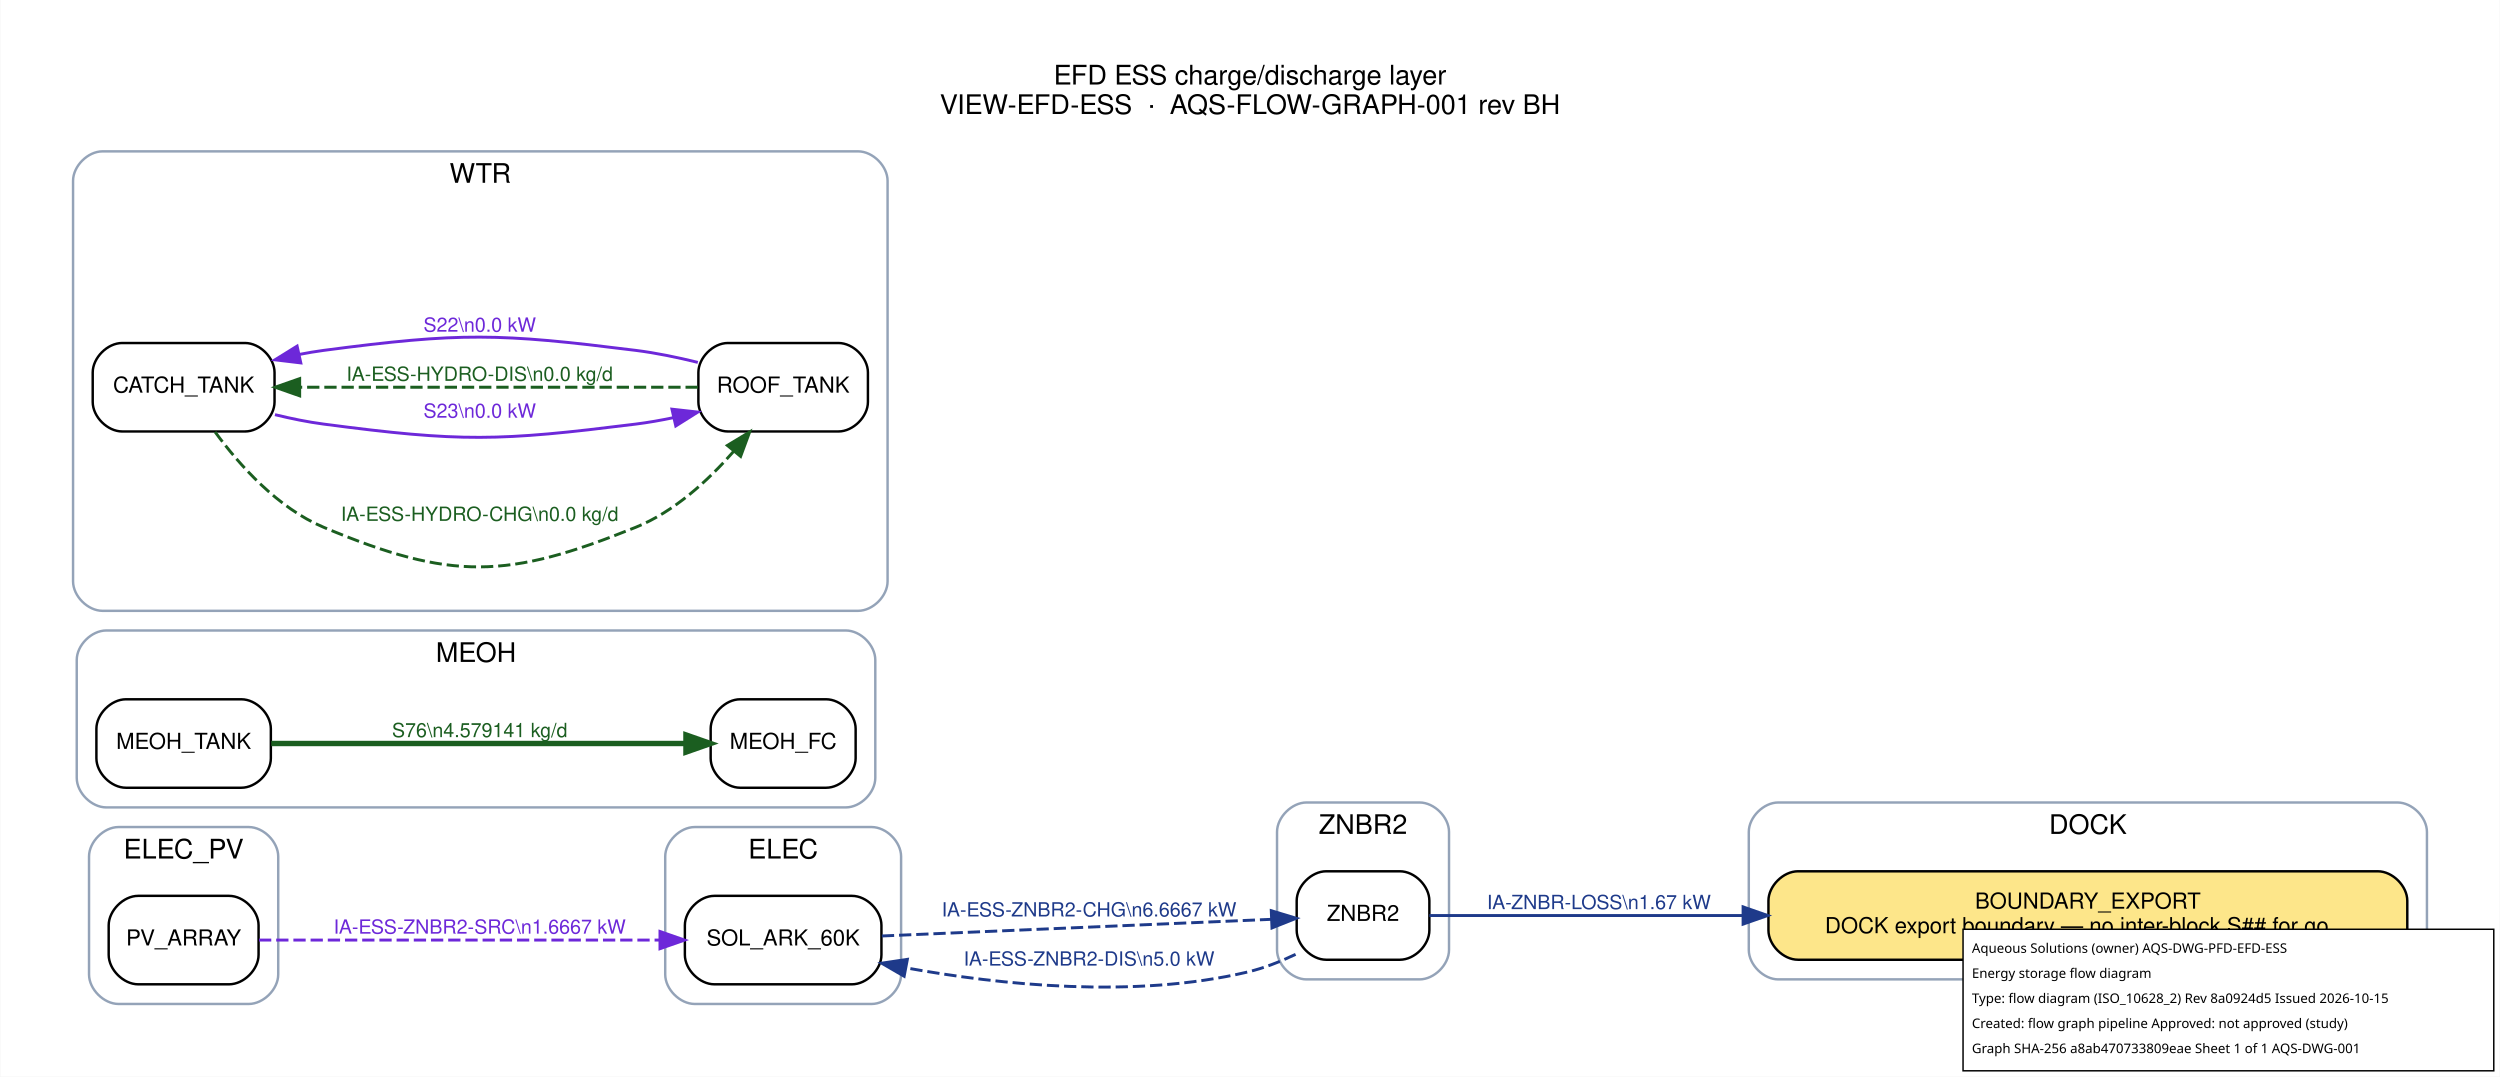
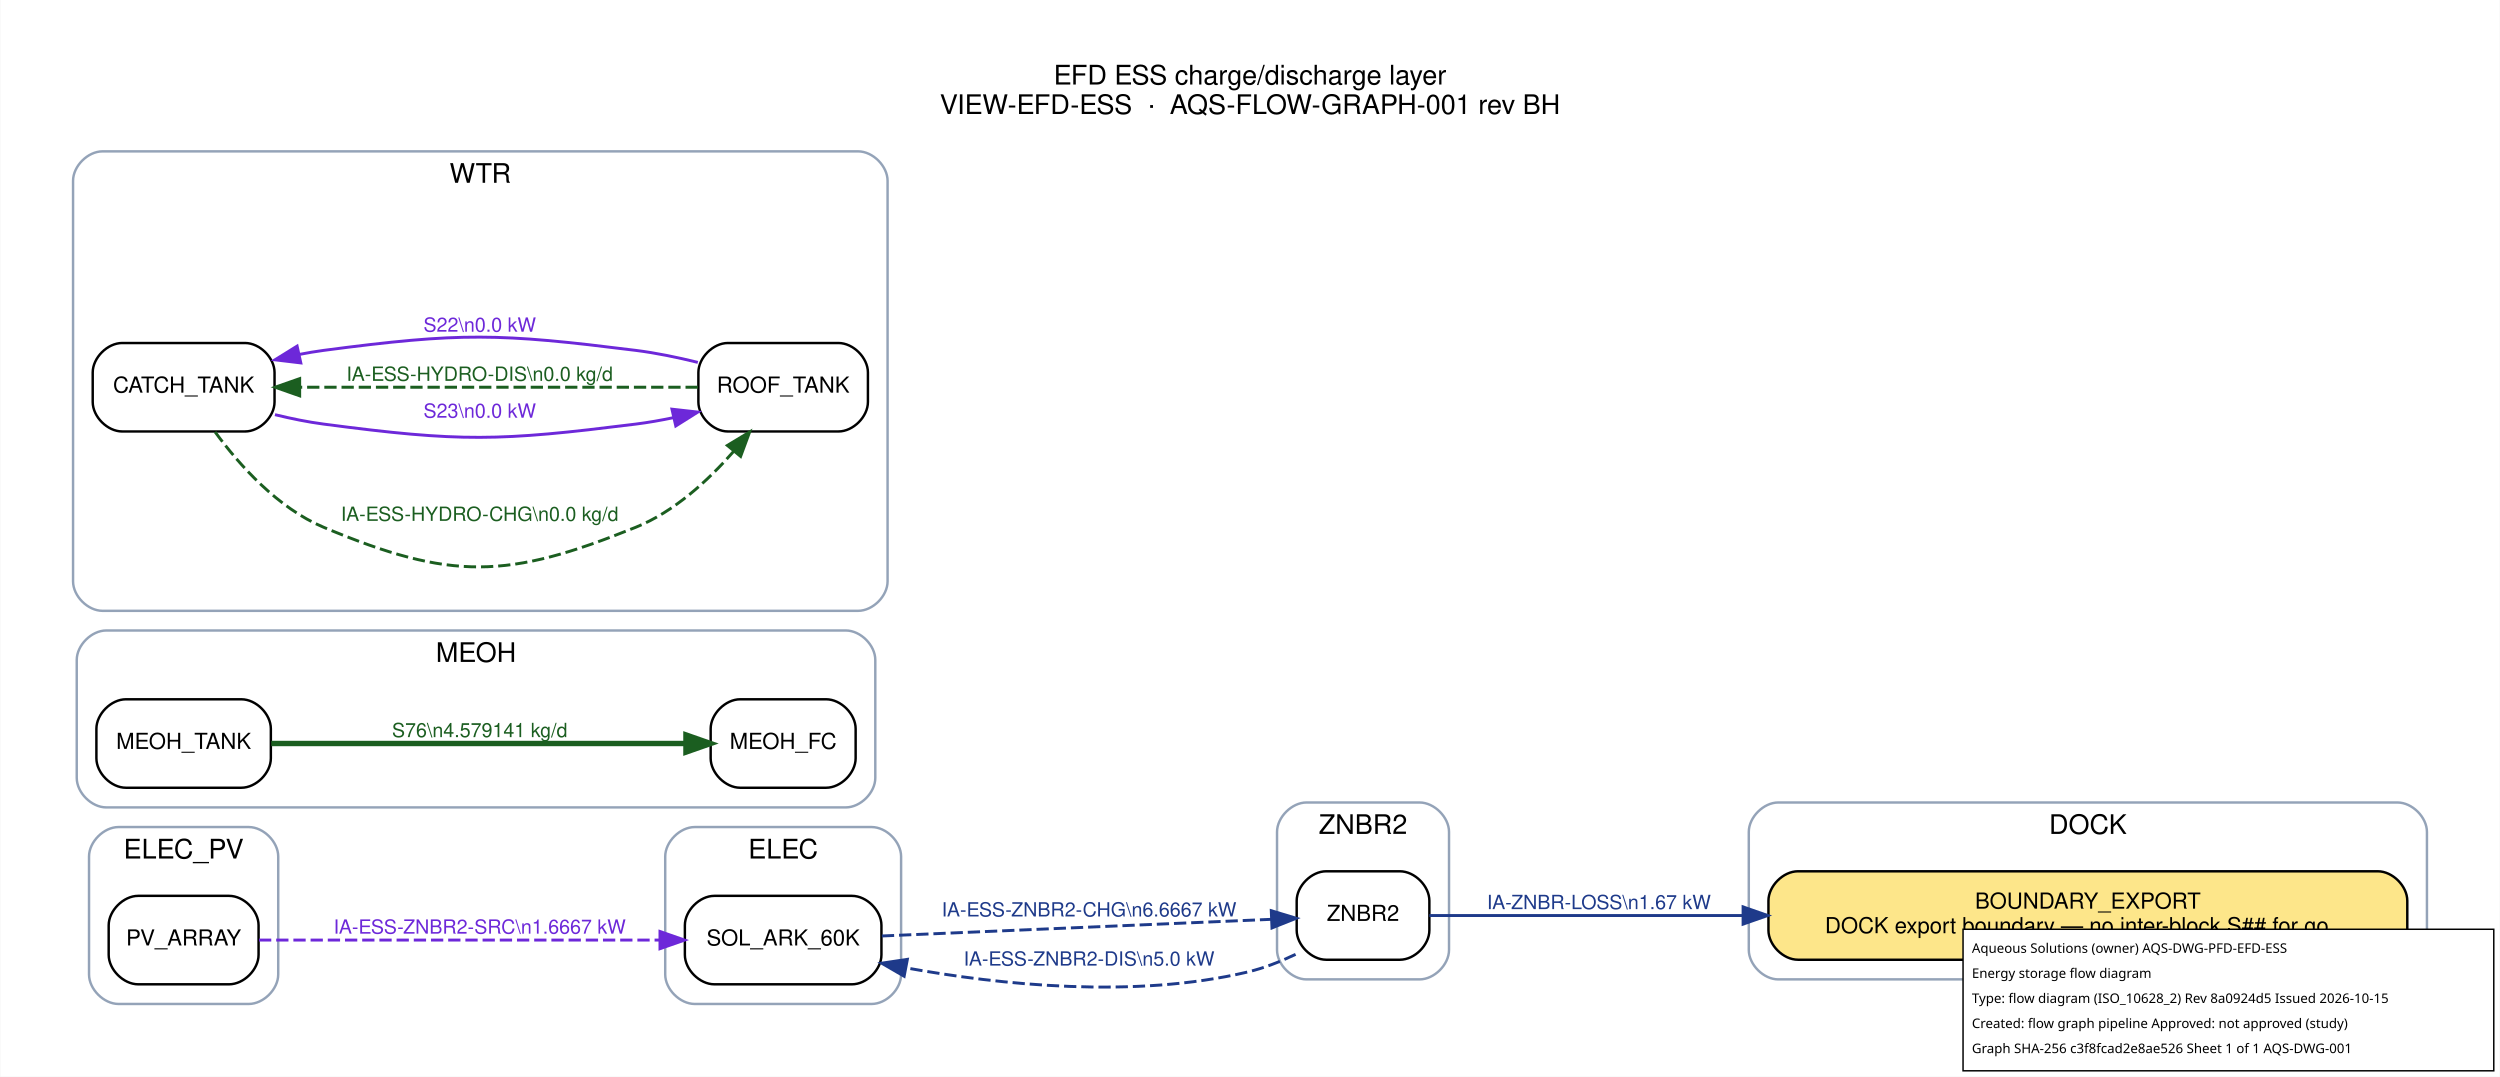
<svg xmlns="http://www.w3.org/2000/svg" width="1017pt" height="438pt" viewBox="0.00 0.00 1017.20 438.20">
  <g id="graph0" class="graph" transform="scale(1 1) rotate(0) translate(21.6 416.6)">
    <polygon fill="white" stroke="transparent" points="-21.6,21.6 -21.6,-416.6 995.6,-416.6 995.6,21.6 -21.6,21.6" />
    <text text-anchor="middle" x="487" y="-382.2" font-family="Helvetica,sans-Serif" font-size="11.00">EFD ESS charge/discharge layer</text>
    <text text-anchor="middle" x="487" y="-370.2" font-family="Helvetica,sans-Serif" font-size="11.00">VIEW-EFD-ESS  ·  AQS-FLOW-GRAPH-001 rev BH</text>
    <g id="clust1" class="cluster">
      <path fill="none" stroke="#94a3b8" d="M702,-18C702,-18 954,-18 954,-18 960,-18 966,-24 966,-30 966,-30 966,-78 966,-78 966,-84 960,-90 954,-90 954,-90 702,-90 702,-90 696,-90 690,-84 690,-78 690,-78 690,-30 690,-30 690,-24 696,-18 702,-18" />
      <text text-anchor="middle" x="828" y="-77.2" font-family="Helvetica,sans-Serif" font-size="11.00">DOCK</text>
    </g>
    <g id="clust2" class="cluster">
      <path fill="none" stroke="#94a3b8" d="M261,-8C261,-8 333,-8 333,-8 339,-8 345,-14 345,-20 345,-20 345,-68 345,-68 345,-74 339,-80 333,-80 333,-80 261,-80 261,-80 255,-80 249,-74 249,-68 249,-68 249,-20 249,-20 249,-14 255,-8 261,-8" />
      <text text-anchor="middle" x="297" y="-67.2" font-family="Helvetica,sans-Serif" font-size="11.00">ELEC</text>
    </g>
    <g id="clust3" class="cluster">
      <path fill="none" stroke="#94a3b8" d="M26.5,-8C26.5,-8 79.5,-8 79.5,-8 85.5,-8 91.5,-14 91.5,-20 91.5,-20 91.5,-68 91.5,-68 91.5,-74 85.5,-80 79.5,-80 79.5,-80 26.5,-80 26.5,-80 20.5,-80 14.5,-74 14.5,-68 14.5,-68 14.5,-20 14.5,-20 14.5,-14 20.5,-8 26.5,-8" />
      <text text-anchor="middle" x="53" y="-67.2" font-family="Helvetica,sans-Serif" font-size="11.00">ELEC_PV</text>
    </g>
    <g id="clust4" class="cluster">
      <path fill="none" stroke="#94a3b8" d="M21.5,-88C21.5,-88 322.5,-88 322.5,-88 328.5,-88 334.5,-94 334.5,-100 334.5,-100 334.5,-148 334.5,-148 334.5,-154 328.5,-160 322.5,-160 322.5,-160 21.5,-160 21.5,-160 15.5,-160 9.5,-154 9.5,-148 9.5,-148 9.5,-100 9.5,-100 9.5,-94 15.5,-88 21.5,-88" />
      <text text-anchor="middle" x="172" y="-147.2" font-family="Helvetica,sans-Serif" font-size="11.00">MEOH</text>
    </g>
    <g id="clust5" class="cluster">
      <path fill="none" stroke="#94a3b8" d="M20,-168C20,-168 327.5,-168 327.5,-168 333.5,-168 339.5,-174 339.5,-180 339.5,-180 339.5,-343 339.5,-343 339.5,-349 333.5,-355 327.5,-355 327.5,-355 20,-355 20,-355 14,-355 8,-349 8,-343 8,-343 8,-180 8,-180 8,-174 14,-168 20,-168" />
      <text text-anchor="middle" x="173.75" y="-342.2" font-family="Helvetica,sans-Serif" font-size="11.00">WTR</text>
    </g>
    <g id="clust6" class="cluster">
      <path fill="none" stroke="#94a3b8" d="M510,-18C510,-18 556,-18 556,-18 562,-18 568,-24 568,-30 568,-30 568,-78 568,-78 568,-84 562,-90 556,-90 556,-90 510,-90 510,-90 504,-90 498,-84 498,-78 498,-78 498,-30 498,-30 498,-24 504,-18 510,-18" />
      <text text-anchor="middle" x="533" y="-77.2" font-family="Helvetica,sans-Serif" font-size="11.00">ZNBR2</text>
    </g>
    <g id="node1" class="node">
      <path fill="#fde68a" stroke="black" d="M946,-62C946,-62 710,-62 710,-62 704,-62 698,-56 698,-50 698,-50 698,-38 698,-38 698,-32 704,-26 710,-26 710,-26 946,-26 946,-26 952,-26 958,-32 958,-38 958,-38 958,-50 958,-50 958,-56 952,-62 946,-62" />
      <text text-anchor="middle" x="828" y="-46.8" font-family="Helvetica,sans-Serif" font-size="9.00">BOUNDARY_EXPORT</text>
      <text text-anchor="middle" x="828" y="-36.8" font-family="Helvetica,sans-Serif" font-size="9.00">DOCK export boundary — no inter-block S## for go…</text>
    </g>
    <g id="node2" class="node">
      <path fill="#ffffff" stroke="black" d="M325,-52C325,-52 269,-52 269,-52 263,-52 257,-46 257,-40 257,-40 257,-28 257,-28 257,-22 263,-16 269,-16 269,-16 325,-16 325,-16 331,-16 337,-22 337,-28 337,-28 337,-40 337,-40 337,-46 331,-52 325,-52" />
      <text text-anchor="middle" x="297" y="-31.8" font-family="Helvetica,sans-Serif" font-size="9.00">SOL_ARK_60K</text>
    </g>
    <g id="node8" class="node">
      <path fill="#ffffff" stroke="black" d="M548,-62C548,-62 518,-62 518,-62 512,-62 506,-56 506,-50 506,-50 506,-38 506,-38 506,-32 512,-26 518,-26 518,-26 548,-26 548,-26 554,-26 560,-32 560,-38 560,-38 560,-50 560,-50 560,-56 554,-62 548,-62" />
      <text text-anchor="middle" x="533" y="-41.8" font-family="Helvetica,sans-Serif" font-size="9.00">ZNBR2</text>
    </g>
    <g id="edge4" class="edge">
      <path fill="none" stroke="#1e3a8a" stroke-width="1.2" stroke-dasharray="5,2" d="M337.17,-35.67C381.4,-37.56 452.79,-40.62 495.77,-42.45" />
      <polygon fill="#1e3a8a" stroke="#1e3a8a" stroke-width="1.2" points="495.66,-45.95 505.8,-42.88 495.95,-38.96 495.66,-45.95" />
      <text text-anchor="middle" x="421.5" y="-43.6" font-family="Helvetica,sans-Serif" font-size="8.00" fill="#1e3a8a">IA-ESS-ZNBR2-CHG\n6.6667 kW</text>
    </g>
    <g id="node3" class="node">
      <path fill="#ffffff" stroke="black" d="M71.5,-52C71.5,-52 34.5,-52 34.5,-52 28.5,-52 22.5,-46 22.5,-40 22.5,-40 22.5,-28 22.5,-28 22.5,-22 28.5,-16 34.5,-16 34.5,-16 71.5,-16 71.5,-16 77.5,-16 83.5,-22 83.5,-28 83.5,-28 83.5,-40 83.5,-40 83.5,-46 77.5,-52 71.5,-52" />
      <text text-anchor="middle" x="53" y="-31.8" font-family="Helvetica,sans-Serif" font-size="9.00">PV_ARRAY</text>
    </g>
    <g id="edge3" class="edge">
      <path fill="none" stroke="#6d28d9" stroke-width="1.2" stroke-dasharray="5,2" d="M83.67,-34C124.33,-34 197.86,-34 246.81,-34" />
      <polygon fill="#6d28d9" stroke="#6d28d9" stroke-width="1.2" points="246.87,-37.5 256.87,-34 246.87,-30.5 246.87,-37.5" />
      <text text-anchor="middle" x="173.5" y="-36.6" font-family="Helvetica,sans-Serif" font-size="8.00" fill="#6d28d9">IA-ESS-ZNBR2-SRC\n1.6667 kW</text>
    </g>
    <g id="node4" class="node">
      <path fill="#ffffff" stroke="black" d="M314.5,-132C314.5,-132 279.5,-132 279.5,-132 273.5,-132 267.5,-126 267.5,-120 267.5,-120 267.5,-108 267.5,-108 267.5,-102 273.5,-96 279.5,-96 279.5,-96 314.5,-96 314.5,-96 320.5,-96 326.5,-102 326.5,-108 326.5,-108 326.5,-120 326.5,-120 326.5,-126 320.5,-132 314.5,-132" />
      <text text-anchor="middle" x="297" y="-111.8" font-family="Helvetica,sans-Serif" font-size="9.00">MEOH_FC</text>
    </g>
    <g id="node5" class="node">
      <path fill="#ffffff" stroke="black" d="M76.5,-132C76.5,-132 29.5,-132 29.5,-132 23.5,-132 17.5,-126 17.5,-120 17.5,-120 17.5,-108 17.5,-108 17.5,-102 23.5,-96 29.5,-96 29.5,-96 76.5,-96 76.5,-96 82.5,-96 88.5,-102 88.5,-108 88.5,-108 88.5,-120 88.5,-120 88.5,-126 82.5,-132 76.5,-132" />
      <text text-anchor="middle" x="53" y="-111.8" font-family="Helvetica,sans-Serif" font-size="9.00">MEOH_TANK</text>
    </g>
    <g id="edge8" class="edge">
      <path fill="none" stroke="#1b5e20" stroke-width="2.2" d="M88.67,-114C133.29,-114 210.59,-114 257.15,-114" />
      <polygon fill="#1b5e20" stroke="#1b5e20" stroke-width="2.2" points="257.44,-117.5 267.44,-114 257.44,-110.5 257.44,-117.5" />
      <text text-anchor="middle" x="173.5" y="-116.6" font-family="Helvetica,sans-Serif" font-size="8.00" fill="#1b5e20">S76\n4.579141 kg/d</text>
    </g>
    <g id="node6" class="node">
      <path fill="#ffffff" stroke="black" d="M78,-277C78,-277 28,-277 28,-277 22,-277 16,-271 16,-265 16,-265 16,-253 16,-253 16,-247 22,-241 28,-241 28,-241 78,-241 78,-241 84,-241 90,-247 90,-253 90,-253 90,-265 90,-265 90,-271 84,-277 78,-277" />
      <text text-anchor="middle" x="53" y="-256.8" font-family="Helvetica,sans-Serif" font-size="9.00">CATCH_TANK</text>
    </g>
    <g id="node7" class="node">
      <path fill="#ffffff" stroke="black" d="M319.5,-277C319.5,-277 274.5,-277 274.5,-277 268.5,-277 262.5,-271 262.5,-265 262.5,-265 262.5,-253 262.5,-253 262.5,-247 268.5,-241 274.5,-241 274.5,-241 319.5,-241 319.5,-241 325.5,-241 331.5,-247 331.5,-253 331.5,-253 331.5,-265 331.5,-265 331.5,-271 325.5,-277 319.5,-277" />
      <text text-anchor="middle" x="297" y="-256.8" font-family="Helvetica,sans-Serif" font-size="9.00">ROOF_TANK</text>
    </g>
    <g id="edge1" class="edge">
      <path fill="none" stroke="#1b5e20" stroke-width="1.2" stroke-dasharray="5,2" d="M65.79,-240.81C75.73,-227.27 91.32,-209.83 110,-202 162.05,-180.17 184.67,-180.85 237,-202 252.66,-208.33 266.48,-221.03 276.8,-232.84" />
      <polygon fill="#1b5e20" stroke="#1b5e20" stroke-width="1.2" points="274.29,-235.31 283.36,-240.79 279.69,-230.85 274.29,-235.31" />
      <text text-anchor="middle" x="173.5" y="-204.6" font-family="Helvetica,sans-Serif" font-size="8.00" fill="#1b5e20">IA-ESS-HYDRO-CHG\n0.0 kg/d</text>
    </g>
    <g id="edge7" class="edge">
      <path fill="none" stroke="#6d28d9" stroke-width="1.2" d="M90.17,-247.84C96.71,-246.24 103.51,-244.85 110,-244 165.96,-236.63 180.99,-236.99 237,-244 242.05,-244.63 247.28,-245.56 252.46,-246.64" />
      <polygon fill="#6d28d9" stroke="#6d28d9" stroke-width="1.2" points="251.74,-250.07 262.27,-248.89 253.3,-243.24 251.74,-250.07" />
      <text text-anchor="middle" x="173.5" y="-246.6" font-family="Helvetica,sans-Serif" font-size="8.00" fill="#6d28d9">S23\n0.0 kW</text>
    </g>
    <g id="edge2" class="edge">
      <path fill="none" stroke="#1b5e20" stroke-width="1.2" stroke-dasharray="5,2" d="M262.26,-259C220.14,-259 147.88,-259 100.52,-259" />
      <polygon fill="#1b5e20" stroke="#1b5e20" stroke-width="1.2" points="100.23,-255.5 90.23,-259 100.23,-262.5 100.23,-255.5" />
      <text text-anchor="middle" x="173.5" y="-261.6" font-family="Helvetica,sans-Serif" font-size="8.00" fill="#1b5e20">IA-ESS-HYDRO-DIS\n0.0 kg/d</text>
    </g>
    <g id="edge6" class="edge">
      <path fill="none" stroke="#6d28d9" stroke-width="1.2" d="M262.27,-269.11C254.07,-271.14 245.28,-272.96 237,-274 180.99,-281.01 165.96,-281.37 110,-274 106.76,-273.57 103.43,-273.01 100.11,-272.36" />
      <polygon fill="#6d28d9" stroke="#6d28d9" stroke-width="1.2" points="100.69,-268.9 90.17,-270.16 99.18,-275.74 100.69,-268.9" />
      <text text-anchor="middle" x="173.5" y="-281.6" font-family="Helvetica,sans-Serif" font-size="8.00" fill="#6d28d9">S22\n0.0 kW</text>
    </g>
    <g id="edge9" class="edge">
      <path fill="none" stroke="#1e3a8a" stroke-width="1.2" d="M560,-44C589.22,-44 638.96,-44 687.64,-44" />
      <polygon fill="#1e3a8a" stroke="#1e3a8a" stroke-width="1.2" points="687.68,-47.5 697.68,-44 687.68,-40.5 687.68,-47.5" />
      <text text-anchor="middle" x="629" y="-46.6" font-family="Helvetica,sans-Serif" font-size="8.00" fill="#1e3a8a">IA-ZNBR-LOSS\n1.67 kW</text>
    </g>
    <g id="edge5" class="edge">
      <path fill="none" stroke="#1e3a8a" stroke-width="1.2" stroke-dasharray="5,2" d="M505.55,-28.19C499.34,-25.22 492.6,-22.56 486,-21 439.67,-10.06 385.28,-15.76 346.95,-22.71" />
      <polygon fill="#1e3a8a" stroke="#1e3a8a" stroke-width="1.2" points="346.24,-19.28 337.08,-24.59 347.55,-26.16 346.24,-19.28" />
      <text text-anchor="middle" x="421.5" y="-23.6" font-family="Helvetica,sans-Serif" font-size="8.00" fill="#1e3a8a">IA-ESS-ZNBR2-DIS\n5.0 kW</text>
    </g>
  </g>
  <g id="aqs-title-block">
    <rect x="798.8" y="378.2" width="216.0" height="57.6" fill="white" stroke="black" stroke-width="0.60" />
    <text x="802.4" y="387.8" font-family="sans-serif" font-size="5.4">Aqueous Solutions (owner)   AQS-DWG-PFD-EFD-ESS</text>
    <text x="802.4" y="398.0" font-family="sans-serif" font-size="5.4">Energy storage flow diagram</text>
    <text x="802.4" y="408.2" font-family="sans-serif" font-size="5.4">Type: flow diagram (ISO_10628_2)   Rev 8a0924d5   Issued 2026-10-15</text>
    <text x="802.4" y="418.4" font-family="sans-serif" font-size="5.4">Created: flow graph pipeline   Approved: not approved (study)</text>
-     <text x="802.4" y="428.6" font-family="sans-serif" font-size="5.4">Graph SHA-256 a8ab470733809eae   Sheet 1 of 1   AQS-DWG-001</text>
+     <text x="802.4" y="428.6" font-family="sans-serif" font-size="5.4">Graph SHA-256 c3f8fcad2e8ae526   Sheet 1 of 1   AQS-DWG-001</text>
  </g>
</svg>
